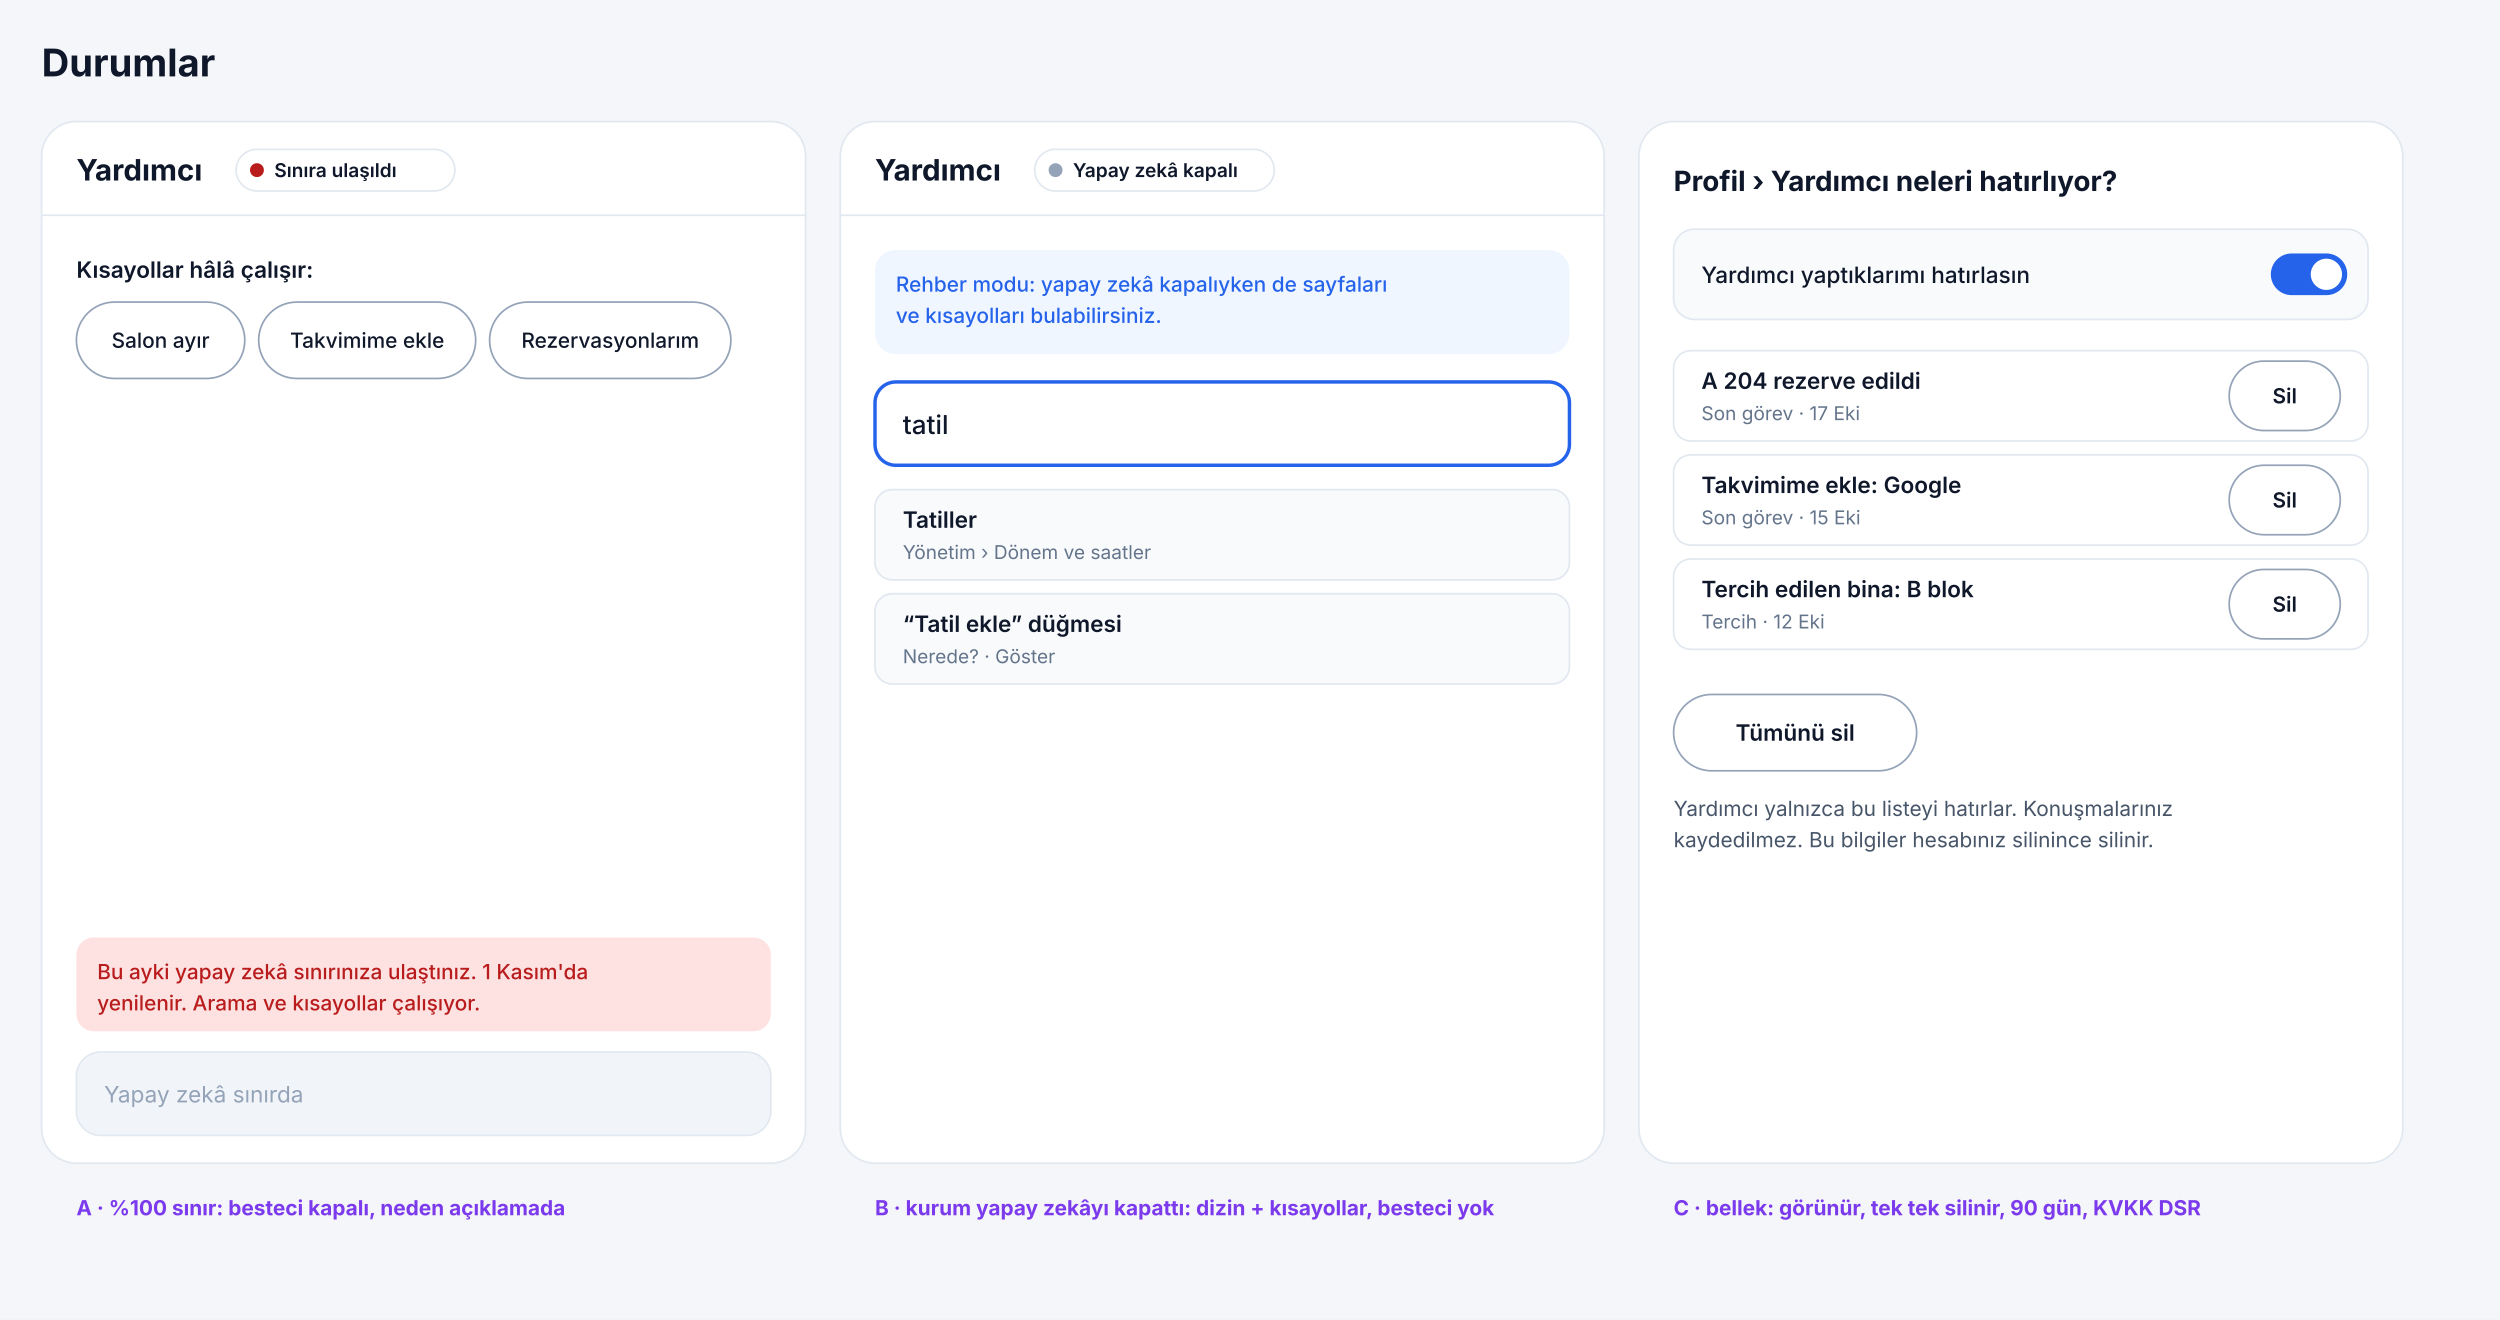
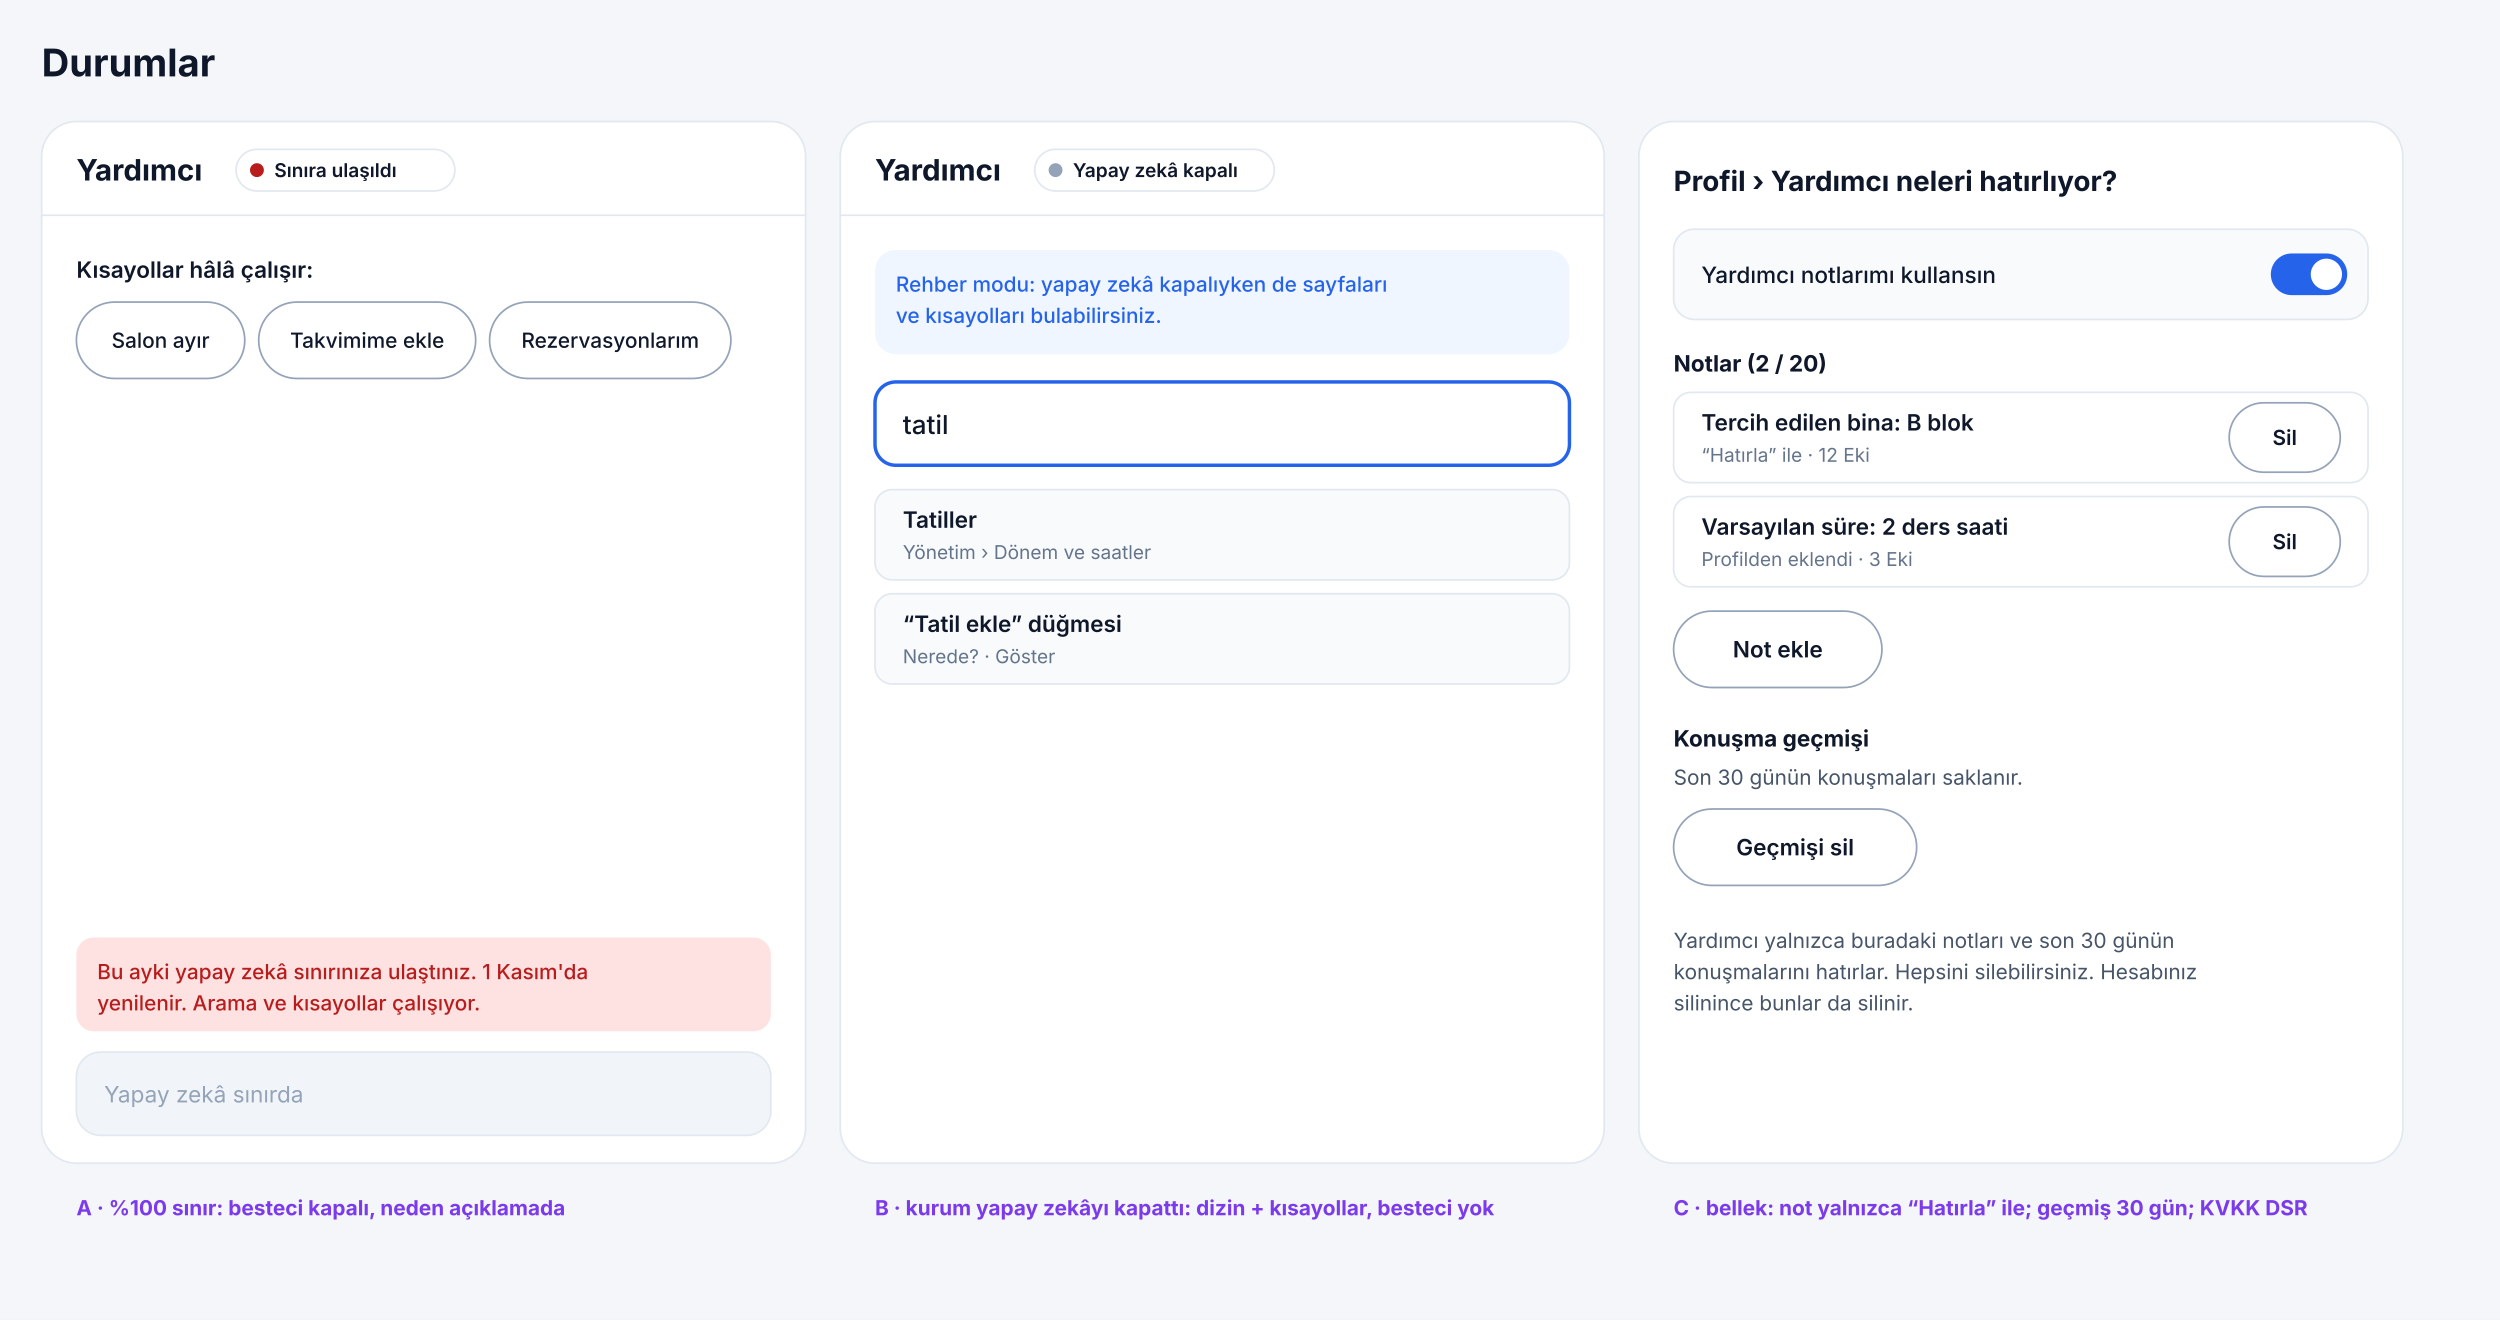
<svg xmlns="http://www.w3.org/2000/svg" width="1440" height="760" viewBox="0 0 1440 760" font-family="-apple-system,BlinkMacSystemFont,Inter,Segoe UI,sans-serif" role="img" aria-label="Yardımcı durumları: sınır, yapay zekâ kapalı, bellek">
  <rect width="1440" height="760" fill="#F4F6F9" />
  <text x="24" y="44" font-size="22" font-weight="700" fill="#0F172A" text-anchor="start">Durumlar</text>
  <rect x="24" y="70" width="440" height="600" rx="20" fill="#FFFFFF" fill-opacity="1" stroke="#E2E8F0" stroke-width="1" />
  <text x="44" y="104" font-size="17" font-weight="700" fill="#0F172A" text-anchor="start">Yardımcı</text>
  <rect x="136" y="86" width="126" height="24" rx="12" fill="#FFFFFF" fill-opacity="1" stroke="#E2E8F0" stroke-width="1" />
  <circle cx="148" cy="98" r="4" fill="#B91C1C" />
  <text x="158" y="102" font-size="11" font-weight="600" fill="#0F172A" text-anchor="start">Sınıra ulaşıldı</text>
  <line x1="24" y1="124" x2="464" y2="124" stroke="#E2E8F0" stroke-width="1" />
  <text x="44" y="160" font-size="13" font-weight="600" fill="#0F172A" text-anchor="start">Kısayollar hâlâ çalışır:</text>
  <rect x="44" y="174" width="97" height="44" rx="22.0" fill="#FFFFFF" fill-opacity="1" stroke="#94A3B8" stroke-width="1" />
  <text x="92.5" y="200.32" font-size="12" font-weight="500" fill="#0F172A" text-anchor="middle">Salon ayır</text>
  <rect x="149" y="174" width="125" height="44" rx="22.0" fill="#FFFFFF" fill-opacity="1" stroke="#94A3B8" stroke-width="1" />
  <text x="211.5" y="200.32" font-size="12" font-weight="500" fill="#0F172A" text-anchor="middle">Takvimime ekle</text>
  <rect x="282" y="174" width="139" height="44" rx="22.0" fill="#FFFFFF" fill-opacity="1" stroke="#94A3B8" stroke-width="1" />
  <text x="351.5" y="200.32" font-size="12" font-weight="500" fill="#0F172A" text-anchor="middle">Rezervasyonlarım</text>
  <rect x="44" y="540" width="400" height="54" rx="10" fill="#FEE2E2" fill-opacity="1" />
  <text x="56" y="564" font-size="12" font-weight="500" fill="#B91C1C" text-anchor="start">Bu ayki yapay zekâ sınırınıza ulaştınız. 1 Kasım'da</text>
  <text x="56" y="582" font-size="12" font-weight="500" fill="#B91C1C" text-anchor="start">yenilenir. Arama ve kısayollar çalışıyor.</text>
  <rect x="44" y="606" width="400" height="48" rx="14" fill="#F1F5F9" fill-opacity="1" stroke="#E2E8F0" stroke-width="1" />
  <text x="60" y="635" font-size="13" font-weight="400" fill="#94A3B8" text-anchor="start">Yapay zekâ sınırda</text>
  <text x="44" y="700" font-size="12" font-weight="700" fill="#7C3AED" text-anchor="start">A · %100 sınır: besteci kapalı, neden açıklamada</text>
  <rect x="484" y="70" width="440" height="600" rx="20" fill="#FFFFFF" fill-opacity="1" stroke="#E2E8F0" stroke-width="1" />
  <text x="504" y="104" font-size="17" font-weight="700" fill="#0F172A" text-anchor="start">Yardımcı</text>
  <rect x="596" y="86" width="138" height="24" rx="12" fill="#FFFFFF" fill-opacity="1" stroke="#E2E8F0" stroke-width="1" />
  <circle cx="608" cy="98" r="4" fill="#94A3B8" />
  <text x="618" y="102" font-size="11" font-weight="600" fill="#0F172A" text-anchor="start">Yapay zekâ kapalı</text>
  <line x1="484" y1="124" x2="924" y2="124" stroke="#E2E8F0" stroke-width="1" />
  <rect x="504" y="144" width="400" height="60" rx="12" fill="#EFF6FF" fill-opacity="1" />
  <text x="516" y="168" font-size="12" font-weight="500" fill="#2563EB" text-anchor="start">Rehber modu: yapay zekâ kapalıyken de sayfaları</text>
  <text x="516" y="186" font-size="12" font-weight="500" fill="#2563EB" text-anchor="start">ve kısayolları bulabilirsiniz.</text>
  <rect x="504" y="220" width="400" height="48" rx="12" fill="#FFFFFF" fill-opacity="1" stroke="#2563EB" stroke-width="2" />
  <text x="520" y="250" font-size="15" font-weight="500" fill="#0F172A" text-anchor="start">tatil</text>
  <rect x="504" y="282" width="400" height="52" rx="10" fill="#F8FAFC" fill-opacity="1" stroke="#E2E8F0" stroke-width="1" />
  <text x="520" y="304" font-size="13" font-weight="600" fill="#0F172A" text-anchor="start">Tatiller</text>
  <text x="520" y="322" font-size="11" font-weight="400" fill="#64748B" text-anchor="start">Yönetim › Dönem ve saatler</text>
  <rect x="504" y="342" width="400" height="52" rx="10" fill="#F8FAFC" fill-opacity="1" stroke="#E2E8F0" stroke-width="1" />
  <text x="520" y="364" font-size="13" font-weight="600" fill="#0F172A" text-anchor="start">“Tatil ekle” düğmesi</text>
  <text x="520" y="382" font-size="11" font-weight="400" fill="#64748B" text-anchor="start">Nerede? · Göster</text>
  <text x="504" y="700" font-size="12" font-weight="700" fill="#7C3AED" text-anchor="start">B · kurum yapay zekâyı kapattı: dizin + kısayollar, besteci yok</text>
  <rect x="944" y="70" width="440" height="600" rx="20" fill="#FFFFFF" fill-opacity="1" stroke="#E2E8F0" stroke-width="1" />
  <text x="964" y="110" font-size="16" font-weight="700" fill="#0F172A" text-anchor="start">Profil › Yardımcı neleri hatırlıyor?</text>
  <rect x="964" y="132" width="400" height="52" rx="12" fill="#F8FAFC" fill-opacity="1" stroke="#E2E8F0" stroke-width="1" />
-   <text x="980" y="163" font-size="13" font-weight="500" fill="#0F172A" text-anchor="start">Yardımcı yaptıklarımı hatırlasın</text>
+   <text x="980" y="163" font-size="13" font-weight="500" fill="#0F172A" text-anchor="start">Yardımcı notlarımı kullansın</text>
  <rect x="1308" y="146" width="44" height="24" rx="12" fill="#2563EB" fill-opacity="1" />
  <circle cx="1340" cy="158" r="9" fill="#FFFFFF" />
-   <rect x="964" y="202" width="400" height="52" rx="10" fill="#FFFFFF" fill-opacity="1" stroke="#E2E8F0" stroke-width="1" />
-   <text x="980" y="224" font-size="13" font-weight="600" fill="#0F172A" text-anchor="start">A 204 rezerve edildi</text>
-   <text x="980" y="242" font-size="11" font-weight="400" fill="#64748B" text-anchor="start">Son görev · 17 Eki</text>
-   <rect x="1284" y="208" width="64" height="40" rx="20.0" fill="#FFFFFF" fill-opacity="1" stroke="#94A3B8" stroke-width="1" />
-   <text x="1316.0" y="232.32" font-size="12" font-weight="600" fill="#0F172A" text-anchor="middle">Sil</text>
-   <rect x="964" y="262" width="400" height="52" rx="10" fill="#FFFFFF" fill-opacity="1" stroke="#E2E8F0" stroke-width="1" />
-   <text x="980" y="284" font-size="13" font-weight="600" fill="#0F172A" text-anchor="start">Takvimime ekle: Google</text>
-   <text x="980" y="302" font-size="11" font-weight="400" fill="#64748B" text-anchor="start">Son görev · 15 Eki</text>
-   <rect x="1284" y="268" width="64" height="40" rx="20.0" fill="#FFFFFF" fill-opacity="1" stroke="#94A3B8" stroke-width="1" />
-   <text x="1316.0" y="292.32" font-size="12" font-weight="600" fill="#0F172A" text-anchor="middle">Sil</text>
-   <rect x="964" y="322" width="400" height="52" rx="10" fill="#FFFFFF" fill-opacity="1" stroke="#E2E8F0" stroke-width="1" />
-   <text x="980" y="344" font-size="13" font-weight="600" fill="#0F172A" text-anchor="start">Tercih edilen bina: B blok</text>
-   <text x="980" y="362" font-size="11" font-weight="400" fill="#64748B" text-anchor="start">Tercih · 12 Eki</text>
-   <rect x="1284" y="328" width="64" height="40" rx="20.0" fill="#FFFFFF" fill-opacity="1" stroke="#94A3B8" stroke-width="1" />
-   <text x="1316.0" y="352.32" font-size="12" font-weight="600" fill="#0F172A" text-anchor="middle">Sil</text>
-   <rect x="964" y="400" width="140" height="44" rx="22.0" fill="#FFFFFF" fill-opacity="1" stroke="#94A3B8" stroke-width="1" />
-   <text x="1034.0" y="426.68" font-size="13" font-weight="600" fill="#0F172A" text-anchor="middle">Tümünü sil</text>
-   <text x="964" y="470" font-size="12" font-weight="400" fill="#475569" text-anchor="start">Yardımcı yalnızca bu listeyi hatırlar. Konuşmalarınız</text>
-   <text x="964" y="488" font-size="12" font-weight="400" fill="#475569" text-anchor="start">kaydedilmez. Bu bilgiler hesabınız silinince silinir.</text>
-   <text x="964" y="700" font-size="12" font-weight="700" fill="#7C3AED" text-anchor="start">C · bellek: görünür, tek tek silinir, 90 gün, KVKK DSR</text>
+   <text x="964" y="214" font-size="13" font-weight="650" fill="#0F172A" text-anchor="start">Notlar (2 / 20)</text>
+   <rect x="964" y="226" width="400" height="52" rx="10" fill="#FFFFFF" fill-opacity="1" stroke="#E2E8F0" stroke-width="1" />
+   <text x="980" y="248" font-size="13" font-weight="600" fill="#0F172A" text-anchor="start">Tercih edilen bina: B blok</text>
+   <text x="980" y="266" font-size="11" font-weight="400" fill="#64748B" text-anchor="start">“Hatırla” ile · 12 Eki</text>
+   <rect x="1284" y="232" width="64" height="40" rx="20.0" fill="#FFFFFF" fill-opacity="1" stroke="#94A3B8" stroke-width="1" />
+   <text x="1316.0" y="256.32" font-size="12" font-weight="600" fill="#0F172A" text-anchor="middle">Sil</text>
+   <rect x="964" y="286" width="400" height="52" rx="10" fill="#FFFFFF" fill-opacity="1" stroke="#E2E8F0" stroke-width="1" />
+   <text x="980" y="308" font-size="13" font-weight="600" fill="#0F172A" text-anchor="start">Varsayılan süre: 2 ders saati</text>
+   <text x="980" y="326" font-size="11" font-weight="400" fill="#64748B" text-anchor="start">Profilden eklendi · 3 Eki</text>
+   <rect x="1284" y="292" width="64" height="40" rx="20.0" fill="#FFFFFF" fill-opacity="1" stroke="#94A3B8" stroke-width="1" />
+   <text x="1316.0" y="316.32" font-size="12" font-weight="600" fill="#0F172A" text-anchor="middle">Sil</text>
+   <rect x="964" y="352" width="120" height="44" rx="22.0" fill="#FFFFFF" fill-opacity="1" stroke="#94A3B8" stroke-width="1" />
+   <text x="1024.0" y="378.68" font-size="13" font-weight="600" fill="#0F172A" text-anchor="middle">Not ekle</text>
+   <text x="964" y="430" font-size="13" font-weight="650" fill="#0F172A" text-anchor="start">Konuşma geçmişi</text>
+   <text x="964" y="452" font-size="12" font-weight="400" fill="#475569" text-anchor="start">Son 30 günün konuşmaları saklanır.</text>
+   <rect x="964" y="466" width="140" height="44" rx="22.0" fill="#FFFFFF" fill-opacity="1" stroke="#94A3B8" stroke-width="1" />
+   <text x="1034.0" y="492.68" font-size="13" font-weight="600" fill="#0F172A" text-anchor="middle">Geçmişi sil</text>
+   <text x="964" y="546" font-size="12" font-weight="400" fill="#475569" text-anchor="start">Yardımcı yalnızca buradaki notları ve son 30 günün</text>
+   <text x="964" y="564" font-size="12" font-weight="400" fill="#475569" text-anchor="start">konuşmalarını hatırlar. Hepsini silebilirsiniz. Hesabınız</text>
+   <text x="964" y="582" font-size="12" font-weight="400" fill="#475569" text-anchor="start">silinince bunlar da silinir.</text>
+   <text x="964" y="700" font-size="12" font-weight="700" fill="#7C3AED" text-anchor="start">C · bellek: not yalnızca “Hatırla” ile; geçmiş 30 gün; KVKK DSR</text>
</svg>
